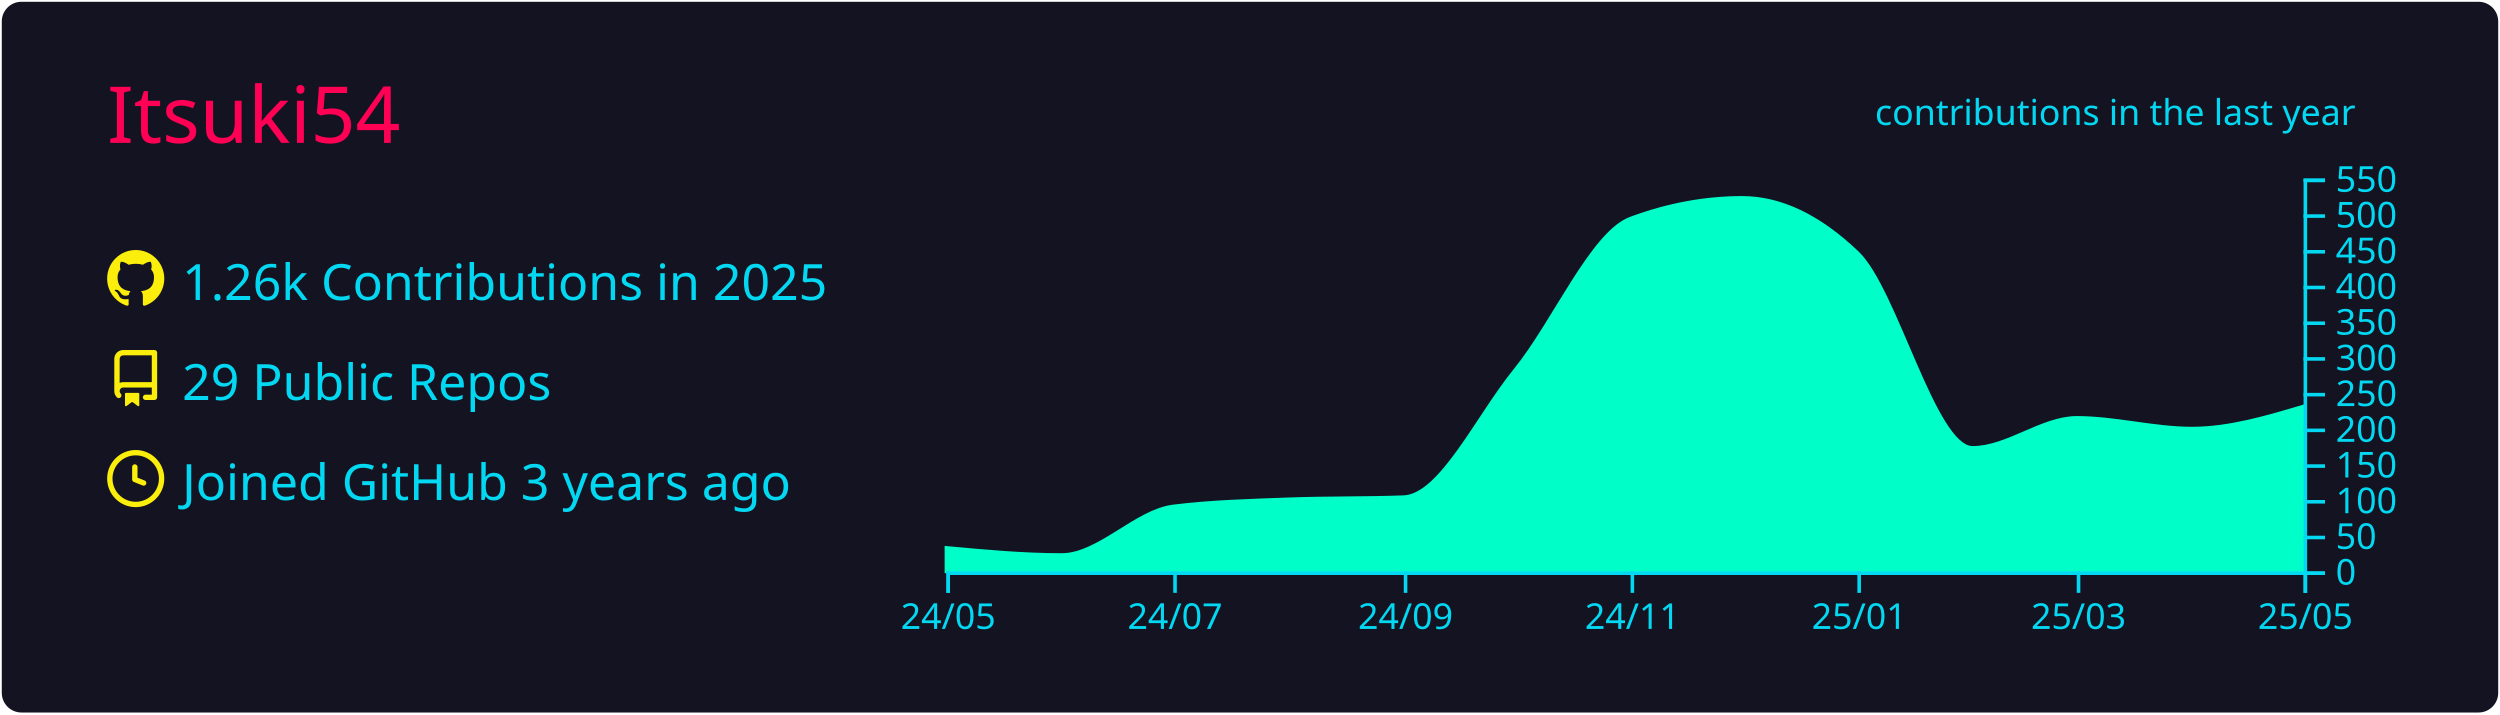
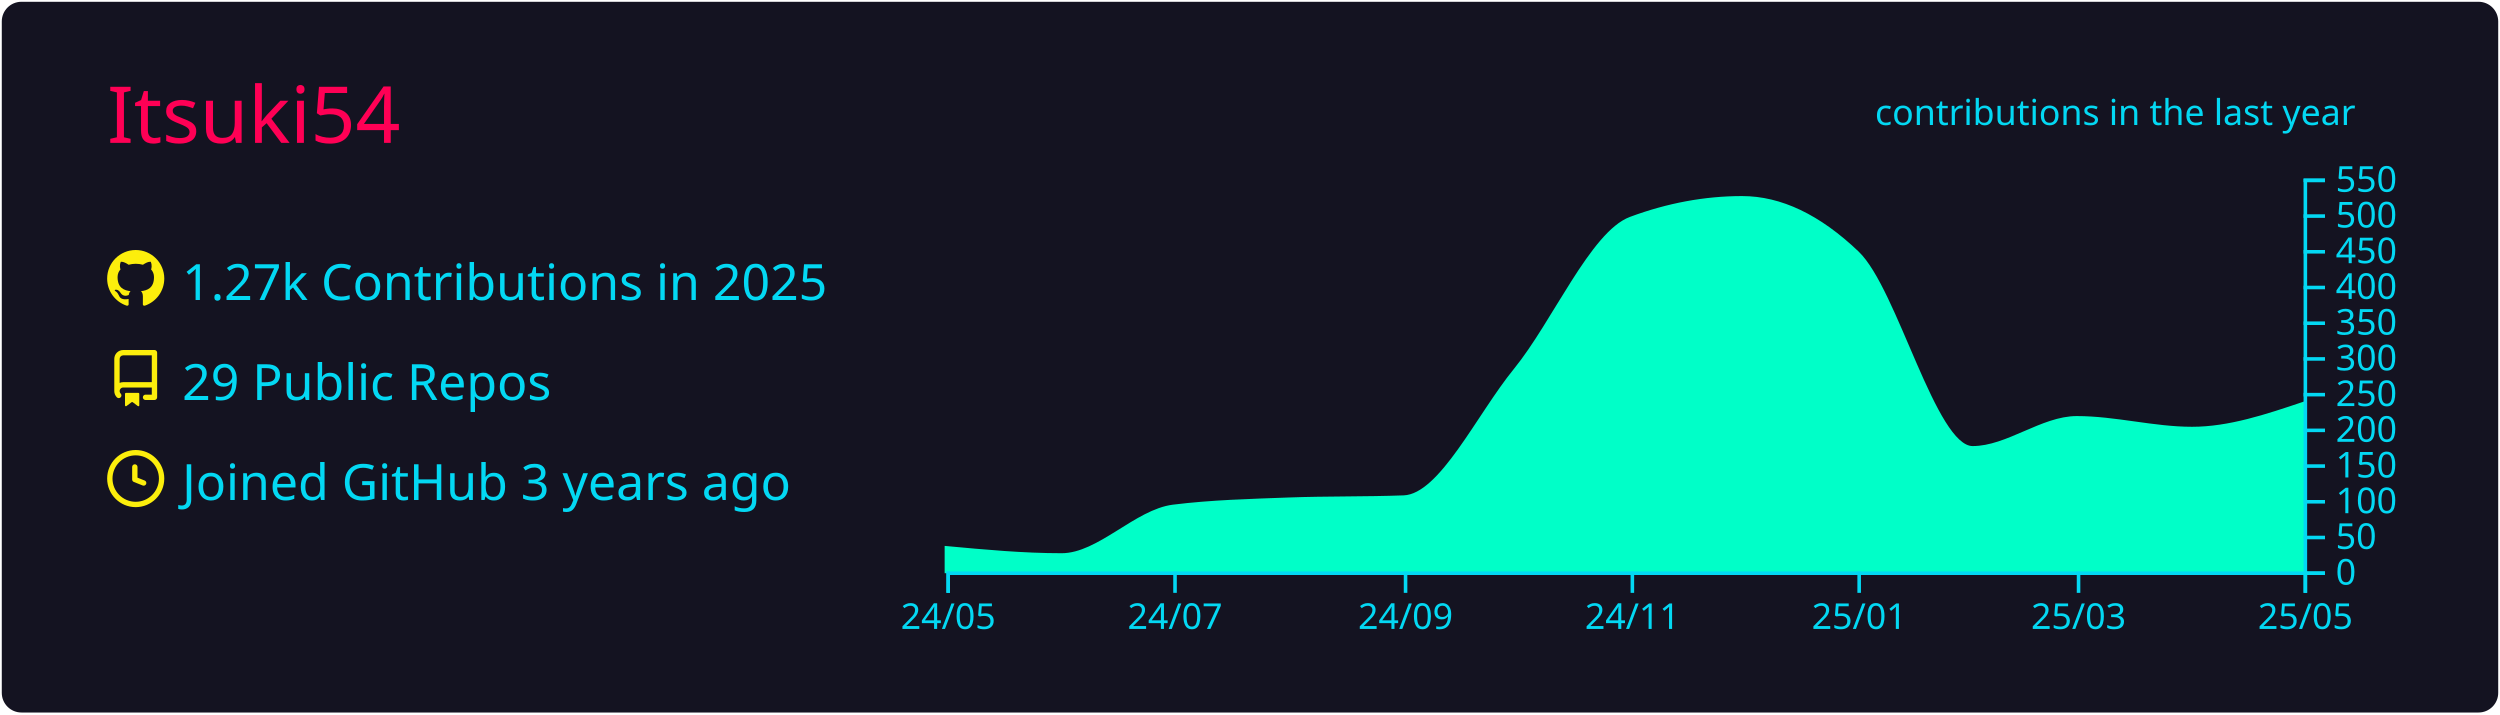
<svg xmlns="http://www.w3.org/2000/svg" width="700" height="200" viewBox="0 0 700 200">
  <style>* {
          font-family: 'Segoe UI', Ubuntu, "Helvetica Neue", Sans-Serif
        }</style>
  <rect x="1" y="1" rx="5" ry="5" height="99%" width="99.714%" stroke="#141321" stroke-width="1" fill="#141321" stroke-opacity="1" />
  <text x="30" y="40" style="font-size: 22px; fill: #ff0055;">Itsuki54</text>
  <g transform="translate(0,40)">
    <g transform="translate(30,30)">
      <g transform="translate(0,0)" width="14" height="14" fill="#fcee0c">
        <path fill-rule="evenodd" d="M8 0C3.58 0 0 3.58 0 8c0 3.54 2.29 6.53 5.47 7.59.4.07.55-.17.55-.38 0-.19-.01-.82-.01-1.49-2.01.37-2.53-.49-2.69-.94-.09-.23-.48-.94-.82-1.13-.28-.15-.68-.52-.01-.53.63-.01 1.08.58 1.23.82.72 1.21 1.87.87 2.33.66.07-.52.28-.87.51-1.07-1.78-.2-3.64-.89-3.64-3.95 0-.87.31-1.59.82-2.15-.08-.2-.36-1.02.08-2.12 0 0 .67-.21 2.2.82.64-.18 1.32-.27 2-.27.68 0 1.36.09 2 .27 1.53-1.04 2.2-.82 2.2-.82.44 1.1.16 1.92.08 2.12.51.56.82 1.27.82 2.15 0 3.07-1.87 3.75-3.65 3.95.29.25.54.73.54 1.48 0 1.07-.01 1.93-.01 2.2 0 .21.15.46.55.38A8.013 8.013 0 0016 8c0-4.42-3.58-8-8-8z" />
      </g>
      <g transform="translate(0,28)" width="14" height="14" fill="#fcee0c">
        <path fill-rule="evenodd" d="M2 2.5A2.5 2.5 0 014.5 0h8.75a.75.75 0 01.75.75v12.5a.75.75 0 01-.75.75h-2.5a.75.75 0 110-1.5h1.75v-2h-8a1 1 0 00-.714 1.7.75.75 0 01-1.072 1.05A2.495 2.495 0 012 11.5v-9zm10.5-1V9h-8c-.356 0-.694.074-1 .208V2.5a1 1 0 011-1h8zM5 12.25v3.25a.25.25 0 00.4.2l1.45-1.087a.25.25 0 01.3 0L8.6 15.7a.25.25 0 00.4-.2v-3.25a.25.25 0 00-.25-.25h-3.5a.25.25 0 00-.25.25z" />
      </g>
      <g transform="translate(0,56)" width="14" height="14" fill="#fcee0c">
        <path fill-rule="evenodd" d="M1.5 8a6.5 6.5 0 1113 0 6.5 6.5 0 01-13 0zM8 0a8 8 0 100 16A8 8 0 008 0zm.5 4.75a.75.75 0 00-1.5 0v3.5a.75.75 0 00.471.696l2.5 1a.75.75 0 00.557-1.392L8.5 7.742V4.75z" />
      </g>
-       <text x="21" y="14" style="fill: #03d8f3; font-size: 14px;">1.26k Contributions in 2025</text>
+       <text x="21" y="14" style="fill: #03d8f3; font-size: 14px;">1.27k Contributions in 2025</text>
      <text x="21" y="42" style="fill: #03d8f3; font-size: 14px;">29 Public Repos</text>
      <text x="21" y="70" style="fill: #03d8f3; font-size: 14px;">Joined GitHub 3 years ago</text>
    </g>
    <g color="#00ffc8" transform="translate(295,10)">
-       <path transform="translate(-30,0)" stroke="#00ffc8" fill="#00ffc8" opacity="1" d="M0,103.4C10.758,104.4,21.516,105.4,32.274,105.4C42.685,105.4,53.096,93.09,63.507,91.8C74.265,90.467,85.023,90.2,95.781,89.8C106.539,89.4,117.297,89.6,128.055,89.2C138.466,88.813,148.877,66.357,159.288,53.6C170.046,40.418,180.804,15.196,191.562,11.2C201.973,7.333,212.384,5.4,222.795,5.4C233.553,5.4,244.311,10.533,255.068,20.8C265.826,31.067,276.584,75.4,287.342,75.4C297.059,75.4,306.776,67,316.493,67C327.251,67,338.009,70,348.767,70C359.178,70,369.589,66.9,380,63.8L380,110C369.589,110,359.178,110,348.767,110C338.009,110,327.251,110,316.493,110C306.776,110,297.059,110,287.342,110C276.584,110,265.826,110,255.068,110C244.311,110,233.553,110,222.795,110C212.384,110,201.973,110,191.562,110C180.804,110,170.046,110,159.288,110C148.877,110,138.466,110,128.055,110C117.297,110,106.539,110,95.781,110C85.023,110,74.265,110,63.507,110C53.096,110,42.685,110,32.274,110C21.516,110,10.758,110,0,110Z" />
+       <path transform="translate(-30,0)" stroke="#00ffc8" fill="#00ffc8" opacity="1" d="M0,103.4C10.758,104.4,21.516,105.4,32.274,105.4C42.685,105.4,53.096,93.09,63.507,91.8C74.265,90.467,85.023,90.2,95.781,89.8C106.539,89.4,117.297,89.6,128.055,89.2C138.466,88.813,148.877,66.357,159.288,53.6C170.046,40.418,180.804,15.196,191.562,11.2C201.973,7.333,212.384,5.4,222.795,5.4C233.553,5.4,244.311,10.533,255.068,20.8C265.826,31.067,276.584,75.4,287.342,75.4C297.059,75.4,306.776,67,316.493,67C327.251,67,338.009,70,348.767,70C359.178,70,369.589,66.5,380,63L380,110C369.589,110,359.178,110,348.767,110C338.009,110,327.251,110,316.493,110C306.776,110,297.059,110,287.342,110C276.584,110,265.826,110,255.068,110C244.311,110,233.553,110,222.795,110C212.384,110,201.973,110,191.562,110C180.804,110,170.046,110,159.288,110C148.877,110,138.466,110,128.055,110C117.297,110,106.539,110,95.781,110C85.023,110,74.265,110,63.507,110C53.096,110,42.685,110,32.274,110C21.516,110,10.758,110,0,110Z" />
      <g color="#03d8f3" transform="translate(-30,110)" fill="none" font-size="10" font-family="sans-serif" text-anchor="middle">
        <path class="domain" stroke="currentColor" d="M0.5,6V0.5H380.5V6" />
        <g class="tick" opacity="1" transform="translate(0.5,0)">
          <line stroke="currentColor" y2="6" />
          <text fill="currentColor" y="9" dy="0.71em">24/05</text>
        </g>
        <g class="tick" opacity="1" transform="translate(64.00685,0)">
          <line stroke="currentColor" y2="6" />
          <text fill="currentColor" y="9" dy="0.71em">24/07</text>
        </g>
        <g class="tick" opacity="1" transform="translate(128.5548,0)">
          <line stroke="currentColor" y2="6" />
          <text fill="currentColor" y="9" dy="0.71em">24/09</text>
        </g>
        <g class="tick" opacity="1" transform="translate(192.0616,0)">
          <line stroke="currentColor" y2="6" />
          <text fill="currentColor" y="9" dy="0.71em">24/11</text>
        </g>
        <g class="tick" opacity="1" transform="translate(255.5685,0)">
          <line stroke="currentColor" y2="6" />
          <text fill="currentColor" y="9" dy="0.71em">25/01</text>
        </g>
        <g class="tick" opacity="1" transform="translate(316.9932,0)">
          <line stroke="currentColor" y2="6" />
          <text fill="currentColor" y="9" dy="0.71em">25/03</text>
        </g>
        <g class="tick" opacity="1" transform="translate(380.5,0)">
          <line stroke="currentColor" y2="6" />
          <text fill="currentColor" y="9" dy="0.71em">25/05</text>
        </g>
      </g>
      <g color="#03d8f3" transform="translate(350,0)" fill="none" font-size="10" font-family="sans-serif" text-anchor="start">
        <path class="domain" stroke="currentColor" d="M6,110.5H0.5V0.5H6" />
        <g class="tick" opacity="1" transform="translate(0,110.5)">
          <line stroke="currentColor" x2="6" />
          <text fill="currentColor" x="9" dy="0.32em">0</text>
        </g>
        <g class="tick" opacity="1" transform="translate(0,100.5)">
          <line stroke="currentColor" x2="6" />
          <text fill="currentColor" x="9" dy="0.32em">50</text>
        </g>
        <g class="tick" opacity="1" transform="translate(0,90.5)">
          <line stroke="currentColor" x2="6" />
          <text fill="currentColor" x="9" dy="0.32em">100</text>
        </g>
        <g class="tick" opacity="1" transform="translate(0,80.5)">
          <line stroke="currentColor" x2="6" />
          <text fill="currentColor" x="9" dy="0.32em">150</text>
        </g>
        <g class="tick" opacity="1" transform="translate(0,70.5)">
          <line stroke="currentColor" x2="6" />
          <text fill="currentColor" x="9" dy="0.32em">200</text>
        </g>
        <g class="tick" opacity="1" transform="translate(0,60.5)">
          <line stroke="currentColor" x2="6" />
          <text fill="currentColor" x="9" dy="0.32em">250</text>
        </g>
        <g class="tick" opacity="1" transform="translate(0,50.5)">
          <line stroke="currentColor" x2="6" />
          <text fill="currentColor" x="9" dy="0.32em">300</text>
        </g>
        <g class="tick" opacity="1" transform="translate(0,40.5)">
          <line stroke="currentColor" x2="6" />
          <text fill="currentColor" x="9" dy="0.32em">350</text>
        </g>
        <g class="tick" opacity="1" transform="translate(0,30.5)">
          <line stroke="currentColor" x2="6" />
          <text fill="currentColor" x="9" dy="0.32em">400</text>
        </g>
        <g class="tick" opacity="1" transform="translate(0,20.5)">
          <line stroke="currentColor" x2="6" />
          <text fill="currentColor" x="9" dy="0.32em">450</text>
        </g>
        <g class="tick" opacity="1" transform="translate(0,10.5)">
          <line stroke="currentColor" x2="6" />
          <text fill="currentColor" x="9" dy="0.32em">500</text>
        </g>
        <g class="tick" opacity="1" transform="translate(0,0.5)">
          <line stroke="currentColor" x2="6" />
          <text fill="currentColor" x="9" dy="0.32em">550</text>
        </g>
      </g>
      <g>
        <text y="-15" x="230" style="fill: #03d8f3; font-size: 10px;">contributions in the last year</text>
      </g>
    </g>
  </g>
</svg>
